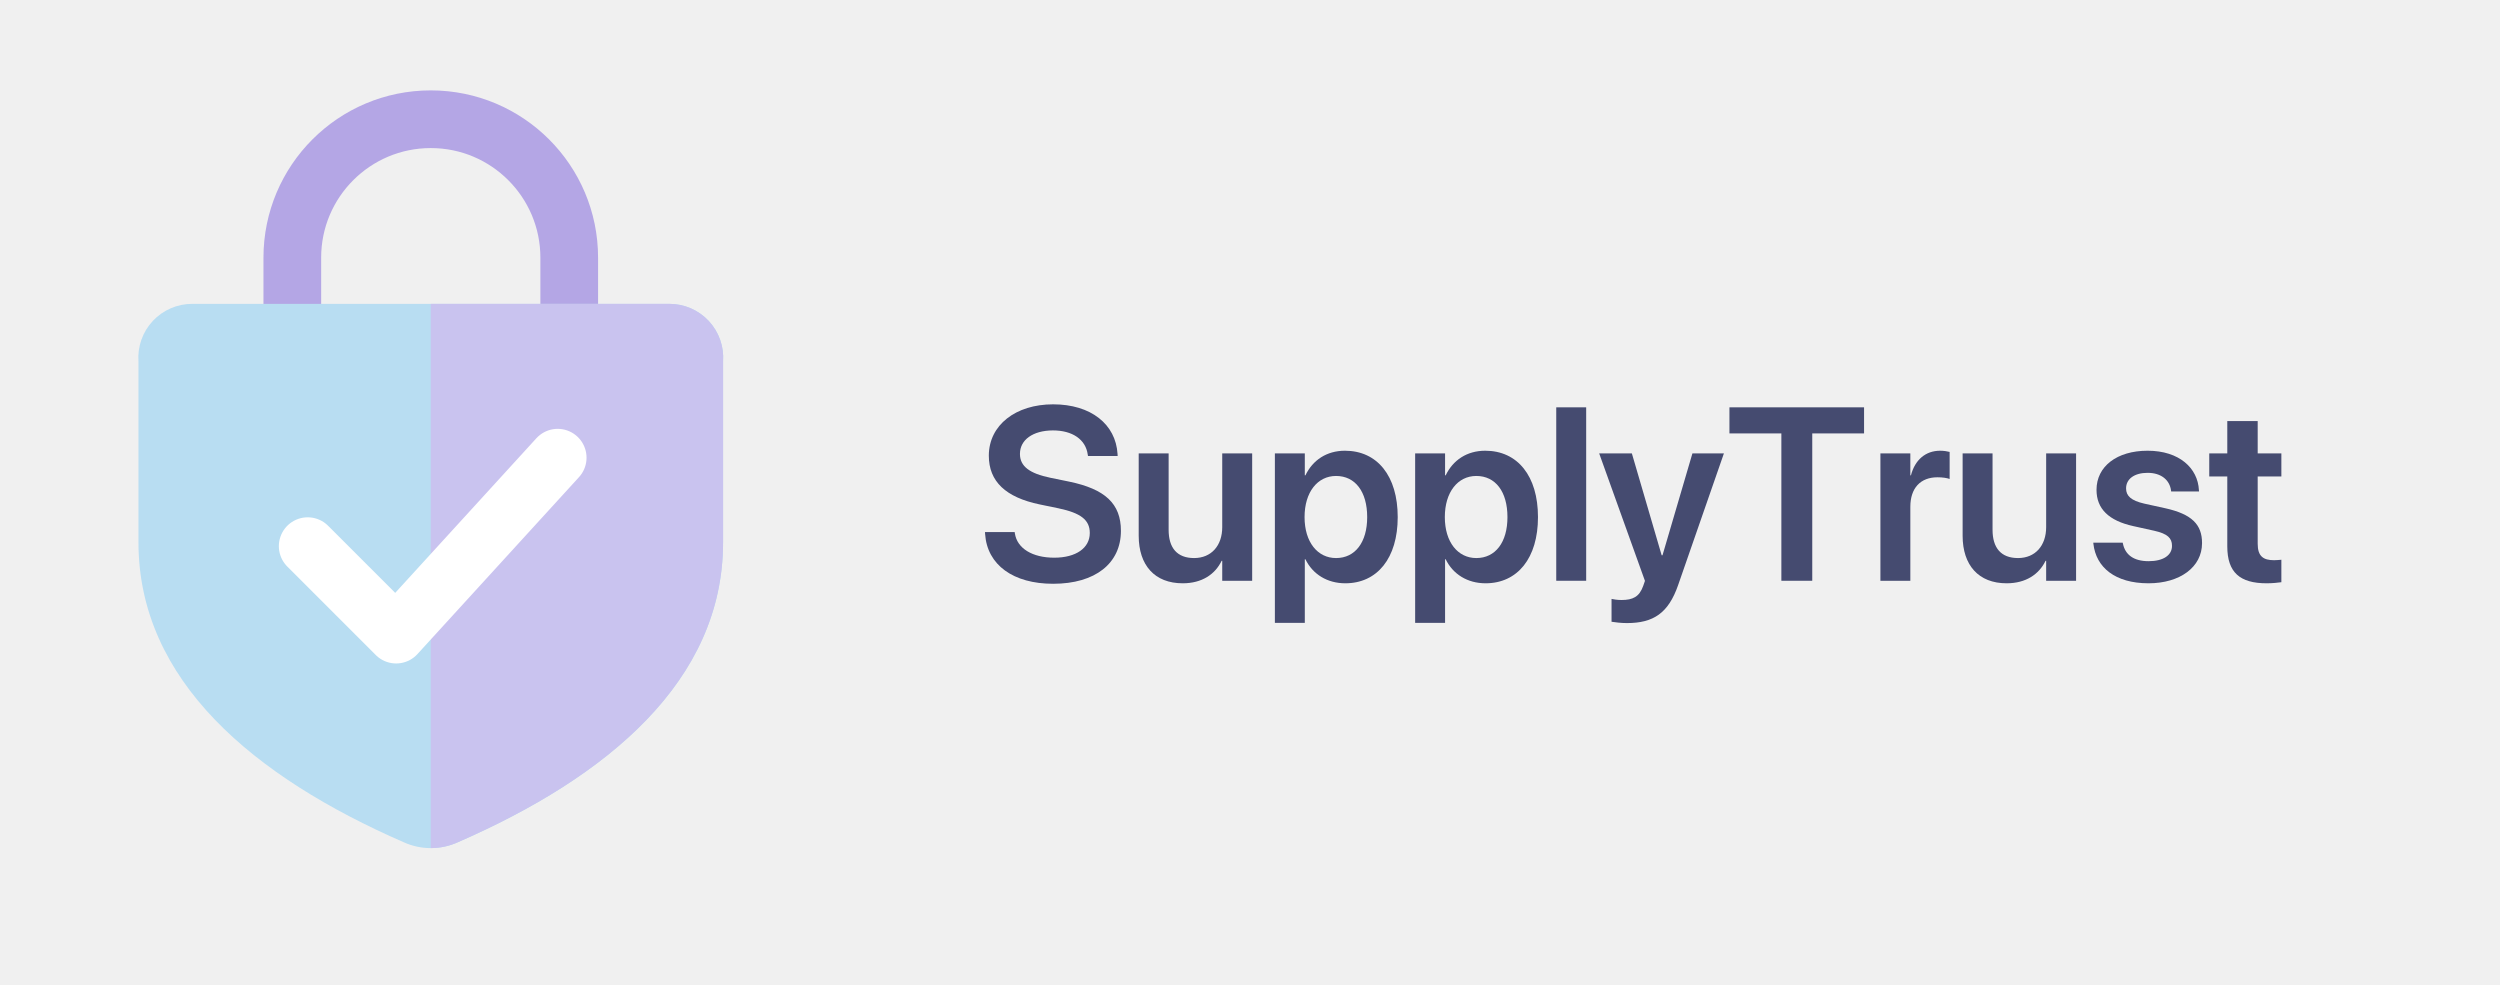
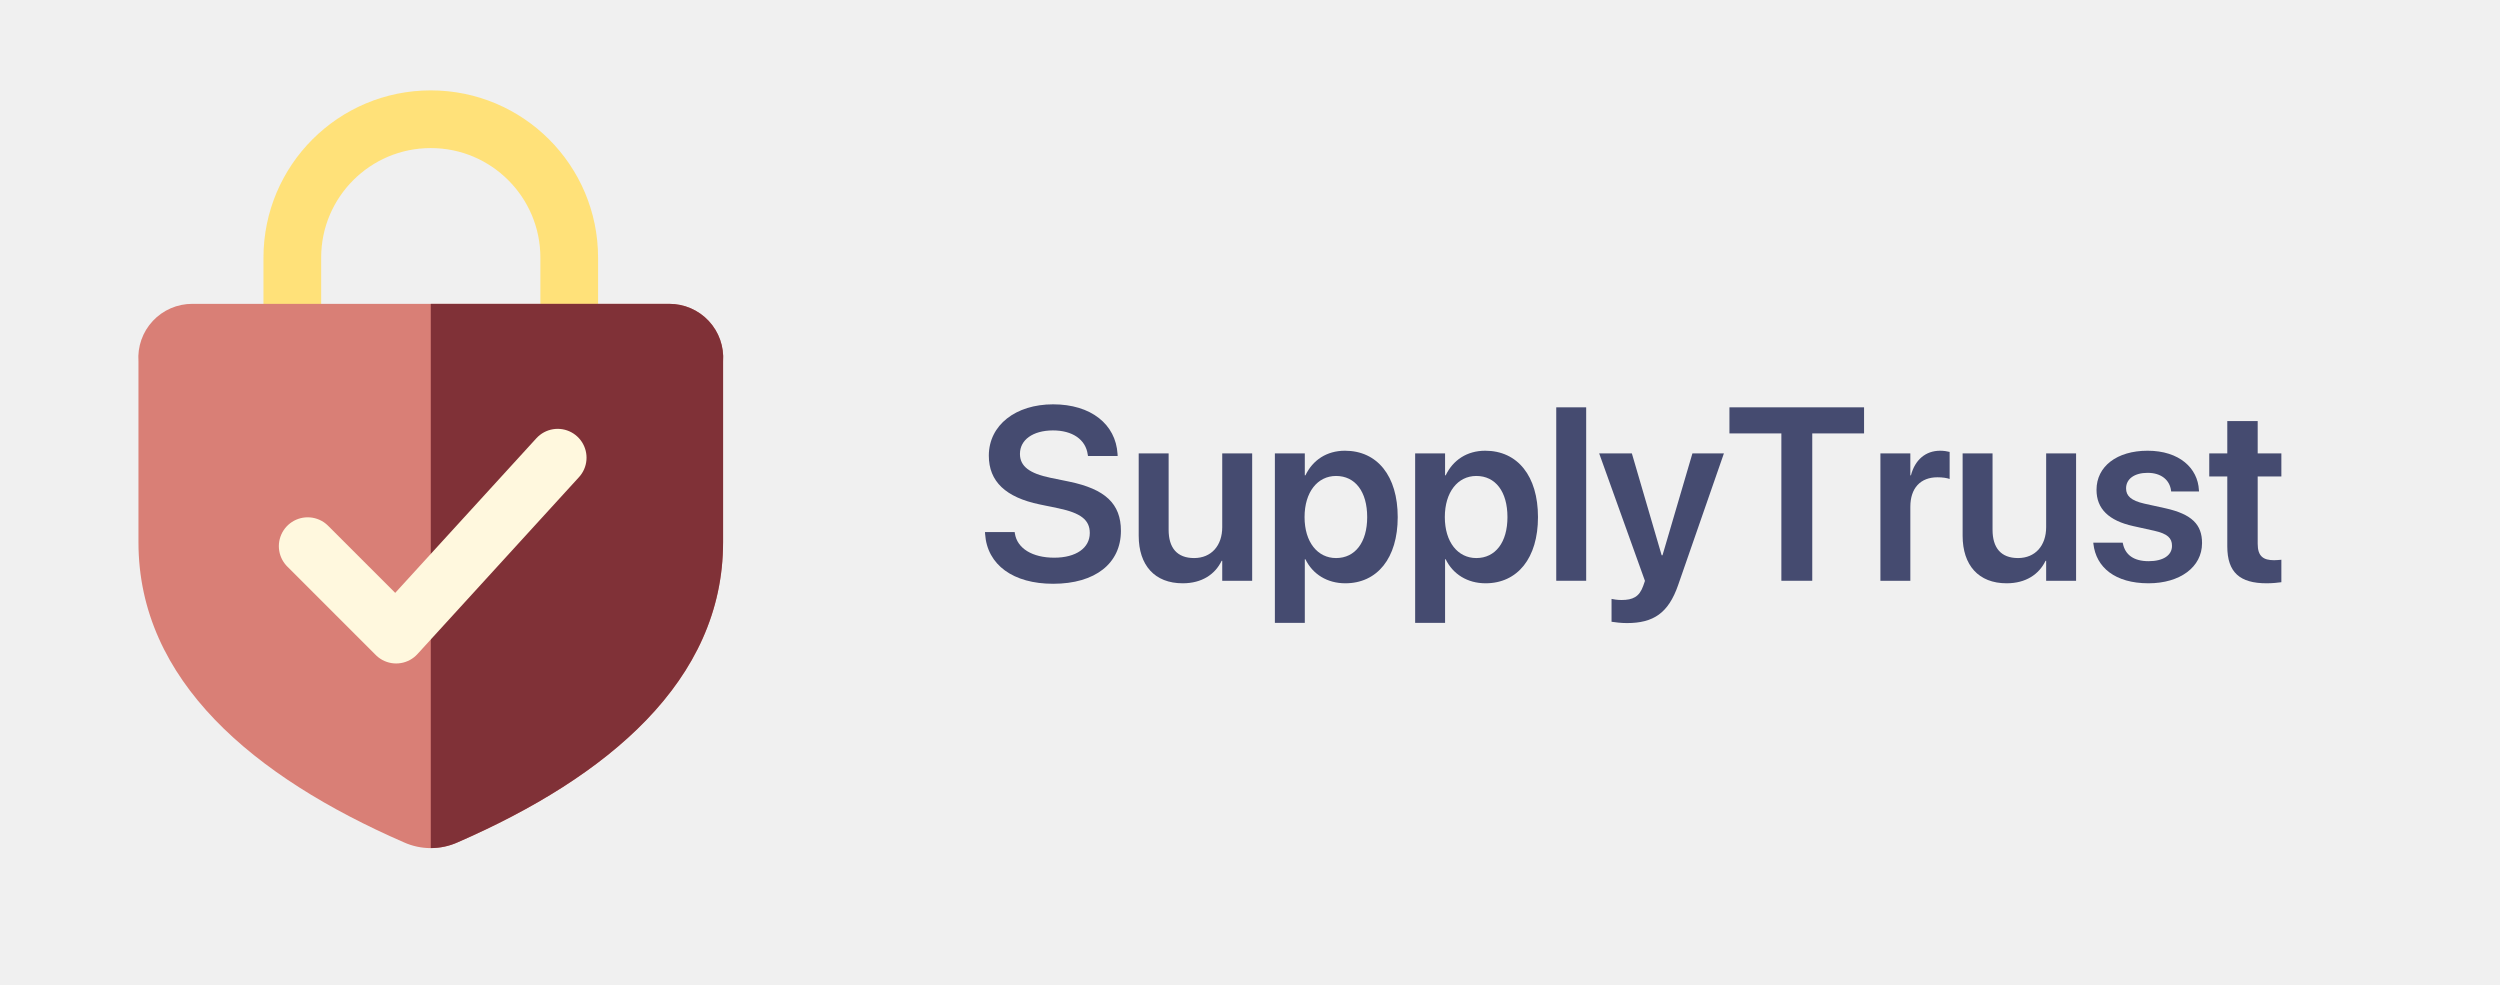
- <svg xmlns="http://www.w3.org/2000/svg" width="650" height="256" viewBox="0 0 650 256" role="img" aria-labelledby="title description">
+ <svg xmlns="http://www.w3.org/2000/svg" width="650" height="256" viewBox="0 0 650 256" role="img" aria-labelledby="title description" version="1.1" id="svg15">
+   <defs id="defs15" />
  <g id="grocery-shield">
-     <path d="M76 91V67a36 36 0 0 1 72 0v24" fill="none" stroke="#B4A6E5" stroke-width="15" stroke-linecap="round" />
-     <path d="M50 79h124a14 14 0 0 1 14 15v47c0 36-30 61-69 78a17 17 0 0 1-14 0c-39-17-69-42-69-78V94a14 14 0 0 1 14-15Z" fill="#B8DDF2" />
-     <path d="M112 79h62a14 14 0 0 1 14 15v47c0 36-30 61-69 78a17 17 0 0 1-7 1.5Z" fill="#C9C3EF" />
-     <path d="m80 142 23 23 42-46" fill="none" stroke="#FFFFFF" stroke-width="15" stroke-linecap="round" stroke-linejoin="round" />
+     <path d="M76 91V67a36 36 0 0 1 72 0v24" fill="none" stroke="#B4A6E5" stroke-width="15" stroke-linecap="round" id="path1" style="stroke:#ffe179;stroke-opacity:1" />
+     <path d="M50 79h124a14 14 0 0 1 14 15v47c0 36-30 61-69 78a17 17 0 0 1-14 0c-39-17-69-42-69-78V94a14 14 0 0 1 14-15Z" fill="#B8DDF2" id="path2" style="fill:#d97f76;fill-opacity:1" />
+     <path d="M112 79h62a14 14 0 0 1 14 15v47c0 36-30 61-69 78a17 17 0 0 1-7 1.5Z" fill="#C9C3EF" id="path3" style="fill:#803137;fill-opacity:1" />
+     <path d="m80 142 23 23 42-46" fill="none" stroke="#FFFFFF" stroke-width="15" stroke-linecap="round" stroke-linejoin="round" id="path4" style="stroke:#fff8de;stroke-opacity:1" />
  </g>
  <g id="wordmark" aria-label="SupplyTrust" fill="#454B70" transform="translate(254 151) scale(0.03125 -0.03125)">
-     <path transform="translate(0.000 0)" d="M634 -25C986 -25 1198 146 1198 415V416C1198 641 1067 763 767 825L611 857C437 893 358 953 358 1055V1056C358 1171 463 1250 632 1251C794 1251 905 1176 922 1050L924 1038H1171L1170 1055C1155 1302 949 1468 634 1468C323 1468 100 1296 99 1042V1041C99 826 239 694 523 635L678 603C864 564 939 506 939 398V397C939 273 825 192 643 192C462 192 335 269 316 393L314 405H67L68 390C85 131 303 -25 634 -25Z" />
-     <path transform="translate(1249.000 0)" d="M463 -21C623 -21 732 53 787 166H792V0H1041V1060H792V446C792 292 701 189 558 189C416 189 346 274 346 424V1060H97V375C97 129 230 -21 463 -21Z" />
-     <path transform="translate(2377.000 0)" d="M102 -350H351V179H356C416 55 537 -21 688 -21C954 -21 1124 189 1124 529V530C1124 872 954 1082 685 1082C533 1082 417 1004 356 877H351V1060H102ZM611 189C457 189 349 322 349 529V530C349 738 457 872 611 872C770 872 870 742 870 530V529C870 320 770 189 611 189Z" />
-     <path transform="translate(3544.000 0)" d="M102 -350H351V179H356C416 55 537 -21 688 -21C954 -21 1124 189 1124 529V530C1124 872 954 1082 685 1082C533 1082 417 1004 356 877H351V1060H102ZM611 189C457 189 349 322 349 529V530C349 738 457 872 611 872C770 872 870 742 870 530V529C870 320 770 189 611 189Z" />
-     <path transform="translate(4711.000 0)" d="M109 0H358V1443H109Z" />
-     <path transform="translate(5164.000 0)" d="M244 -352C465 -352 589 -269 670 -36L1051 1060H789L540 212H533L285 1060H13L394 -1L379 -44C347 -133 294 -160 199 -160C164 -160 135 -155 116 -151V-341C146 -346 196 -352 244 -352Z" />
-     <path transform="translate(6213.000 0)" d="M480 0H737V1226H1168V1443H48V1226H480Z" />
-     <path transform="translate(7415.000 0)" d="M102 0H351V615C351 772 436 861 577 861C619 861 657 855 678 847V1072C659 1077 630 1082 599 1082C477 1082 389 1005 356 877H351V1060H102Z" />
-     <path transform="translate(8104.000 0)" d="M463 -21C623 -21 732 53 787 166H792V0H1041V1060H792V446C792 292 701 189 558 189C416 189 346 274 346 424V1060H97V375C97 129 230 -21 463 -21Z" />
-     <path transform="translate(9232.000 0)" d="M516 -21C776 -21 961 113 961 313V314C961 468 876 554 657 603L480 642C370 667 329 707 329 768V769C329 847 398 898 508 898C624 898 692 836 703 751L704 743H936L935 754C926 937 772 1082 508 1082C252 1082 83 951 83 757V756C83 599 185 500 388 455L564 416C674 391 711 355 711 291V290C711 212 638 163 517 163C391 163 322 217 303 308L301 317H56L57 308C79 111 238 -21 516 -21Z" />
-     <path transform="translate(10234.000 0)" d="M496 -21C546 -21 590 -16 619 -12V175C602 174 583 171 559 171C468 171 422 204 422 308V868H619V1060H422V1329H169V1060H19V868H169V287C169 69 274 -21 496 -21Z" />
+     <path transform="translate(0.000 0)" d="M634 -25C986 -25 1198 146 1198 415V416C1198 641 1067 763 767 825L611 857C437 893 358 953 358 1055V1056C358 1171 463 1250 632 1251C794 1251 905 1176 922 1050L924 1038H1171L1170 1055C1155 1302 949 1468 634 1468C323 1468 100 1296 99 1042V1041C99 826 239 694 523 635L678 603C864 564 939 506 939 398V397C939 273 825 192 643 192C462 192 335 269 316 393L314 405H67L68 390C85 131 303 -25 634 -25Z" id="path5" />
+     <path transform="translate(1249.000 0)" d="M463 -21C623 -21 732 53 787 166H792V0H1041V1060H792V446C792 292 701 189 558 189C416 189 346 274 346 424V1060H97V375C97 129 230 -21 463 -21Z" id="path6" />
+     <path transform="translate(2377.000 0)" d="M102 -350H351V179H356C416 55 537 -21 688 -21C954 -21 1124 189 1124 529V530C1124 872 954 1082 685 1082C533 1082 417 1004 356 877H351V1060H102ZM611 189C457 189 349 322 349 529V530C349 738 457 872 611 872C770 872 870 742 870 530V529C870 320 770 189 611 189Z" id="path7" />
+     <path transform="translate(3544.000 0)" d="M102 -350H351V179H356C416 55 537 -21 688 -21C954 -21 1124 189 1124 529V530C1124 872 954 1082 685 1082C533 1082 417 1004 356 877H351V1060H102ZM611 189C457 189 349 322 349 529V530C349 738 457 872 611 872C770 872 870 742 870 530V529C870 320 770 189 611 189Z" id="path8" />
+     <path transform="translate(4711.000 0)" d="M109 0H358V1443H109Z" id="path9" />
+     <path transform="translate(5164.000 0)" d="M244 -352C465 -352 589 -269 670 -36L1051 1060H789L540 212H533L285 1060H13L394 -1L379 -44C347 -133 294 -160 199 -160C164 -160 135 -155 116 -151V-341C146 -346 196 -352 244 -352Z" id="path10" />
+     <path transform="translate(6213.000 0)" d="M480 0H737V1226H1168V1443H48V1226H480Z" id="path11" />
+     <path transform="translate(7415.000 0)" d="M102 0H351V615C351 772 436 861 577 861C619 861 657 855 678 847V1072C659 1077 630 1082 599 1082C477 1082 389 1005 356 877H351V1060H102Z" id="path12" />
+     <path transform="translate(8104.000 0)" d="M463 -21C623 -21 732 53 787 166H792V0H1041V1060H792V446C792 292 701 189 558 189C416 189 346 274 346 424V1060H97V375C97 129 230 -21 463 -21Z" id="path13" />
+     <path transform="translate(9232.000 0)" d="M516 -21C776 -21 961 113 961 313V314C961 468 876 554 657 603L480 642C370 667 329 707 329 768V769C329 847 398 898 508 898C624 898 692 836 703 751L704 743H936L935 754C926 937 772 1082 508 1082C252 1082 83 951 83 757V756C83 599 185 500 388 455L564 416C674 391 711 355 711 291V290C711 212 638 163 517 163C391 163 322 217 303 308L301 317H56L57 308C79 111 238 -21 516 -21Z" id="path14" />
+     <path transform="translate(10234.000 0)" d="M496 -21C546 -21 590 -16 619 -12V175C602 174 583 171 559 171C468 171 422 204 422 308V868H619V1060H422V1329H169V1060H19V868H169V287C169 69 274 -21 496 -21Z" id="path15" />
  </g>
</svg>
